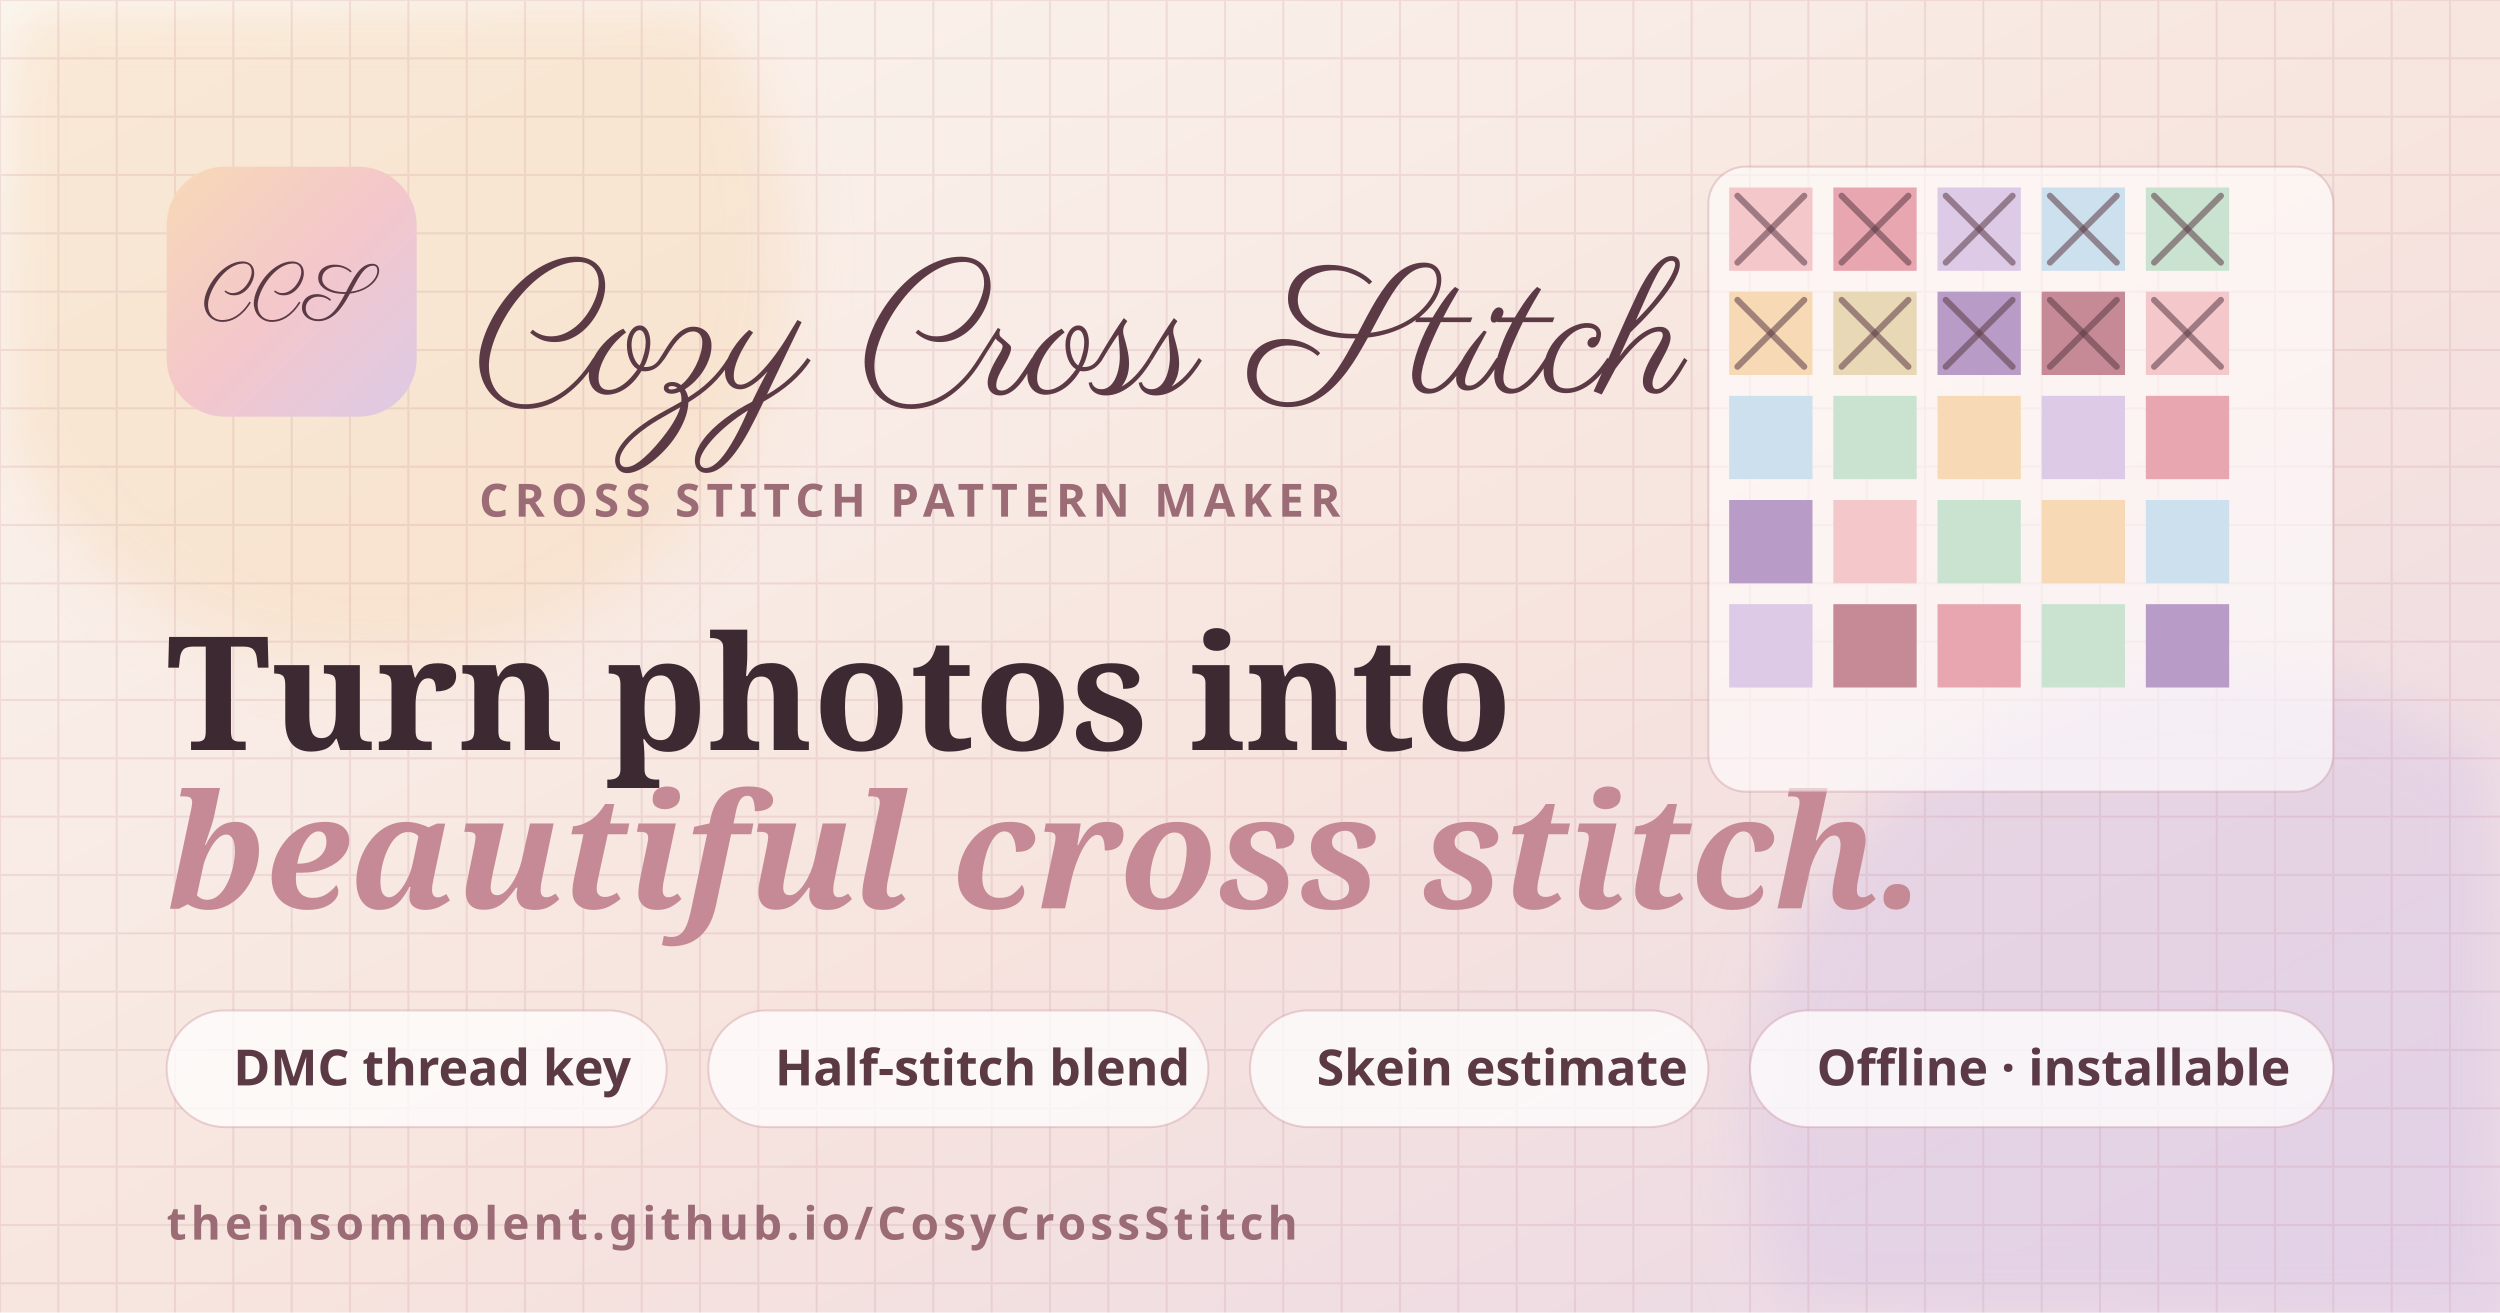
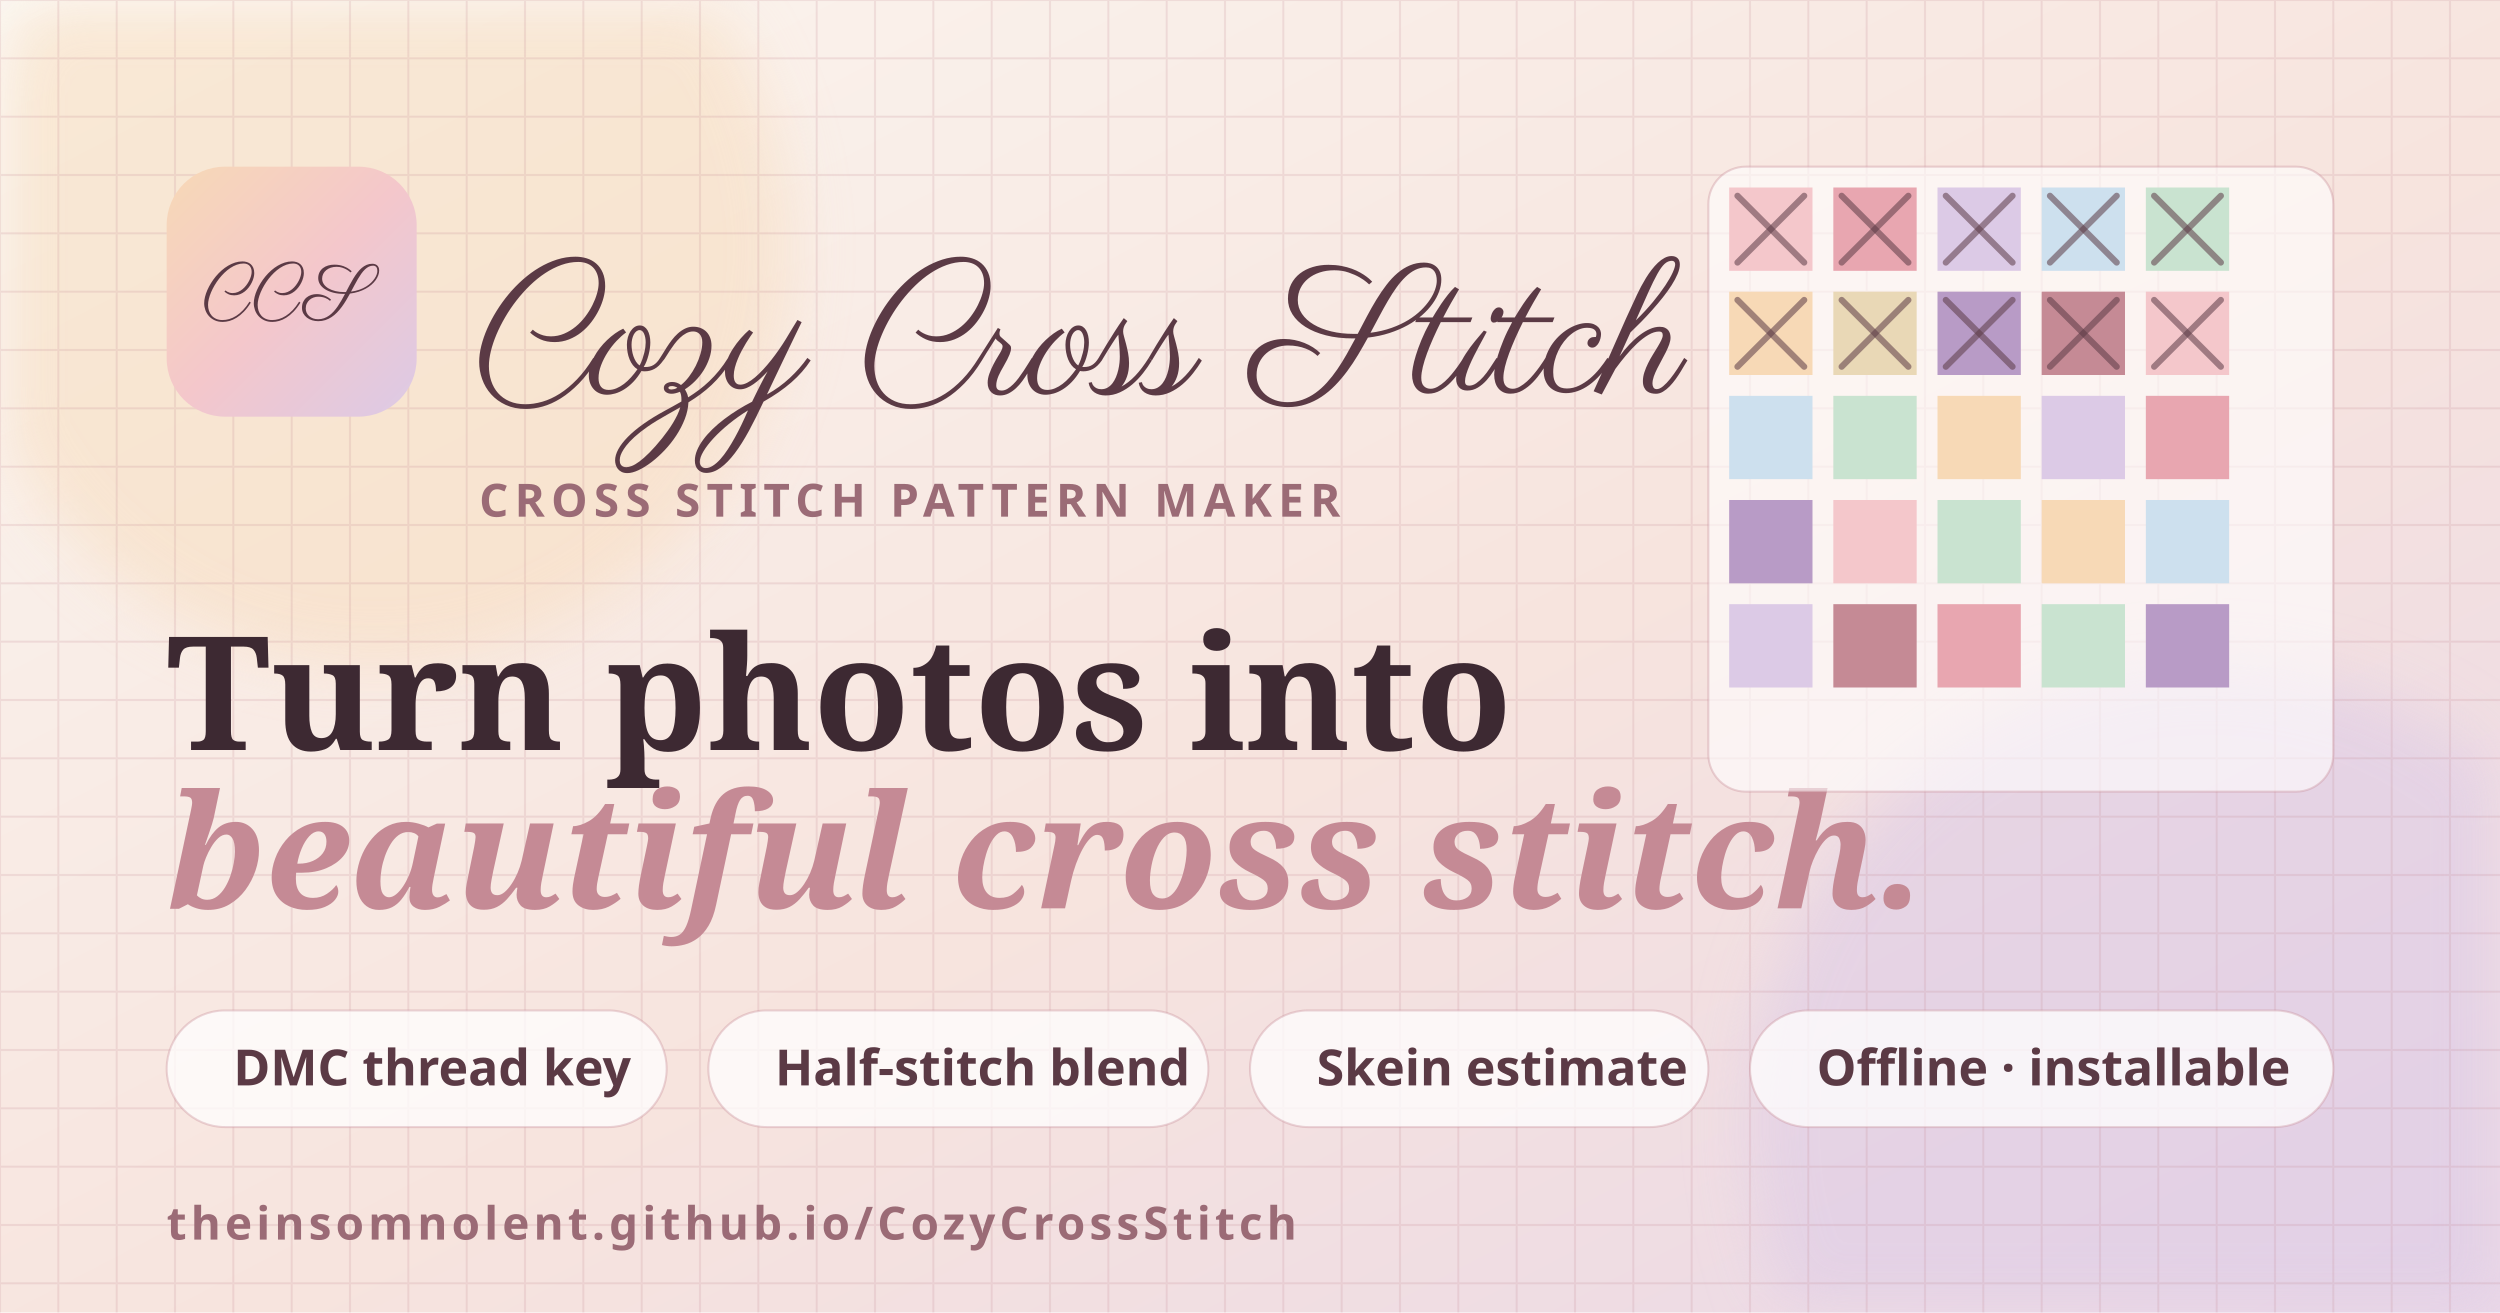
<svg xmlns="http://www.w3.org/2000/svg" viewBox="0 0 1200 630" width="1200" height="630">
  <defs>
    <linearGradient id="bg" x1="0" y1="0" x2="1" y2="1">
      <stop offset="0%" stop-color="#FBF6F0" />
      <stop offset="55%" stop-color="#F7E4DE" />
      <stop offset="100%" stop-color="#E9D7E7" />
    </linearGradient>
    <linearGradient id="badge" x1="0" y1="0" x2="1" y2="1">
      <stop offset="0%" stop-color="#F7D9B6" />
      <stop offset="50%" stop-color="#F4C7CB" />
      <stop offset="100%" stop-color="#DCCAE6" />
    </linearGradient>
    <pattern id="aida" width="28" height="28" patternUnits="userSpaceOnUse">
      <rect width="28" height="28" fill="none" />
      <path d="M0 0H28M0 28H28M0 0V28M28 0V28" stroke="rgba(197,138,149,0.18)" stroke-width="1" />
    </pattern>
    <filter id="soft" x="-10%" y="-10%" width="120%" height="120%">
      <feGaussianBlur in="SourceGraphic" stdDeviation="14" />
    </filter>
  </defs>
  <rect width="1200" height="630" fill="url(#bg)" />
  <circle cx="180" cy="120" r="200" fill="#F7D9B6" opacity="0.45" filter="url(#soft)" />
  <circle cx="1060" cy="540" r="220" fill="#DCCAE6" opacity="0.55" filter="url(#soft)" />
  <rect width="1200" height="630" fill="url(#aida)" />
  <g>
    <rect x="80" y="80" width="120" height="120" rx="28" fill="url(#badge)" />
    <g transform="translate(97.32 151.15) scale(0.4479)">
      <path d="M24.38-26.24Q24.41-26.17 24.95-25.73Q25.48-25.29 26.45-24.76Q27.42-24.22 28.83-23.80Q30.24-23.38 32.03-23.38Q35.04-23.38 37.71-24.53Q40.37-25.67 42.64-27.54Q44.90-29.40 46.71-31.80Q48.52-34.20 49.78-36.71Q51.04-39.23 51.72-41.67Q52.41-44.10 52.41-46.05Q52.41-48.37 51.72-50.08Q51.04-51.80 49.87-52.90Q48.71-54.01 47.13-54.54Q45.55-55.07 43.72-55.07Q40.10-55.07 36.54-53.80Q32.98-52.52 29.63-50.31Q26.28-48.10 23.19-45.11Q20.11-42.12 17.44-38.70Q14.78-35.27 12.61-31.55Q10.44-27.84 8.89-24.18Q7.35-20.53 6.51-17.08Q5.67-13.63 5.67-10.74Q5.67-7.39 6.65-4.42Q7.62-1.45 9.56 0.76Q11.50 2.97 14.42 4.25Q17.33 5.52 21.21 5.52Q24.68 5.52 28.41 4.46Q32.14 3.39 35.86 1.03Q39.57-1.33 43.19-5.08Q46.81-8.84 50.12-14.21L51.49-13.14Q47.91-7.31 44.03-3.35Q40.14 0.61 36.26 3.03Q32.37 5.45 28.60 6.49Q24.83 7.54 21.44 7.54Q16.57 7.54 12.83 5.81Q9.10 4.08 6.59 1.26Q4.08-1.56 2.80-5.16Q1.52-8.76 1.52-12.49Q1.52-15.69 2.42-19.31Q3.31-22.93 4.95-26.66Q6.59-30.39 8.89-34.12Q11.20-37.86 14.03-41.27Q16.87-44.67 20.19-47.61Q23.50-50.54 27.14-52.69Q30.77-54.84 34.64-56.08Q38.50-57.32 42.50-57.32Q45.02-57.32 47.32-56.61Q49.63-55.91 51.38-54.39Q53.13-52.86 54.16-50.48Q55.19-48.10 55.19-44.75Q55.19-42.50 54.50-39.88Q53.82-37.25 52.50-34.60Q51.19-31.95 49.30-29.48Q47.42-27 45.04-25.12Q42.66-23.23 39.78-22.09Q36.91-20.95 33.67-20.95Q30.20-20.95 27.63-22.11Q25.06-23.27 23.23-24.98L24.38-26.24M77.54-26.24Q77.58-26.17 78.11-25.73Q78.65-25.29 79.62-24.76Q80.59-24.22 82-23.80Q83.41-23.38 85.20-23.38Q88.21-23.38 90.87-24.53Q93.54-25.67 95.81-27.54Q98.07-29.40 99.88-31.80Q101.69-34.20 102.95-36.71Q104.20-39.23 104.89-41.67Q105.57-44.10 105.57-46.05Q105.57-48.37 104.89-50.08Q104.20-51.80 103.04-52.90Q101.88-54.01 100.30-54.54Q98.72-55.07 96.89-55.07Q93.27-55.07 89.71-53.80Q86.15-52.52 82.80-50.31Q79.45-48.10 76.36-45.11Q73.28-42.12 70.61-38.70Q67.95-35.27 65.77-31.55Q63.60-27.84 62.06-24.18Q60.52-20.53 59.68-17.08Q58.84-13.63 58.84-10.74Q58.84-7.39 59.81-4.42Q60.79-1.45 62.73 0.76Q64.67 2.97 67.58 4.25Q70.50 5.52 74.38 5.52Q77.85 5.52 81.58 4.46Q85.31 3.39 89.03 1.03Q92.74-1.33 96.36-5.08Q99.98-8.84 103.29-14.21L104.66-13.14Q101.08-7.31 97.20-3.35Q93.31 0.61 89.43 3.03Q85.54 5.45 81.77 6.49Q78 7.54 74.61 7.54Q69.74 7.54 66 5.81Q62.27 4.08 59.76 1.26Q57.24-1.56 55.97-5.16Q54.69-8.76 54.69-12.49Q54.69-15.69 55.59-19.31Q56.48-22.93 58.12-26.66Q59.76-30.39 62.06-34.12Q64.37-37.86 67.20-41.27Q70.04-44.67 73.35-47.61Q76.67-50.54 80.30-52.69Q83.94-54.84 87.81-56.08Q91.67-57.32 95.67-57.32Q98.19-57.32 100.49-56.61Q102.79-55.91 104.55-54.39Q106.30-52.86 107.33-50.48Q108.35-48.10 108.35-44.75Q108.35-42.50 107.67-39.88Q106.98-37.25 105.67-34.60Q104.36-31.95 102.47-29.48Q100.58-27 98.20-25.12Q95.82-23.23 92.95-22.09Q90.07-20.95 86.84-20.95Q83.37-20.95 80.80-22.11Q78.23-23.27 76.40-24.98L77.54-26.24M189.06-47.53Q189.06-45.09 188.11-42.47Q187.15-39.84 185.33-37.29Q183.50-34.73 180.81-32.37Q178.13-30.01 174.64-28.09Q171.16-26.17 166.93-24.79Q162.70-23.42 157.79-22.85Q155.77-19.16 153.60-15.52Q151.43-11.88 148.99-8.59Q146.55-5.29 143.83-2.49Q141.11 0.30 138 2.36Q134.90 4.42 131.34 5.58Q127.78 6.74 123.70 6.74Q120.35 6.74 117.21 5.77Q114.07 4.80 111.65 2.95Q109.23 1.10 107.78-1.56Q106.34-4.23 106.34-7.66Q106.34-11.35 107.69-14.09Q109.04-16.83 111.27-18.66Q113.50-20.49 116.31-21.39Q119.13-22.28 122.07-22.28Q124.31-22.28 126.50-21.84Q128.69-21.40 130.69-20.60Q132.69-19.80 134.42-18.70Q136.16-17.60 137.49-16.26L136.35-15.04Q135.43-15.92 134.20-16.72Q132.96-17.52 131.36-18.15Q129.76-18.78 127.85-19.14Q125.95-19.50 123.74-19.50Q121.19-19.50 118.79-18.64Q116.39-17.79 114.52-16.17Q112.66-14.55 111.52-12.21Q110.37-9.86 110.37-6.86Q110.37-4.42 111.34-2.30Q112.32-0.19 114.09 1.35Q115.86 2.89 118.28 3.77Q120.69 4.65 123.63 4.65Q126.98 4.65 129.93 3.60Q132.88 2.55 135.45 0.70Q138.02-1.14 140.33-3.69Q142.63-6.25 144.71-9.27Q146.78-12.30 148.69-15.65Q150.59-19 152.46-22.51L151.43-22.51Q145.03-22.51 139.91-23.82Q134.79-25.14 131.19-27.42Q127.59-29.71 125.66-32.77Q123.74-35.84 123.74-39.38Q123.74-42.92 125.11-45.63Q126.48-48.33 128.84-50.16Q131.21-51.99 134.33-52.92Q137.45-53.85 140.96-53.85Q143.96-53.85 146.48-53.38Q148.99-52.90 150.99-52.16Q152.99-51.42 154.53-50.54Q156.08-49.66 157.14-48.86Q158.21-48.06 158.82-47.46Q159.43-46.85 159.62-46.66L158.32-45.51Q158.29-45.55 157.22-46.48Q156.15-47.42 154.21-48.54Q152.27-49.66 149.53-50.60Q146.78-51.53 143.43-51.53Q140.04-51.53 137.20-50.58Q134.37-49.63 132.31-47.93Q130.25-46.24 129.09-43.91Q127.93-41.59 127.93-38.85Q127.93-35.61 129.72-32.96Q131.51-30.32 134.69-28.43Q137.87-26.55 142.19-25.50Q146.52-24.45 151.62-24.45L153.45-24.45Q155.43-28.22 157.39-31.94Q159.35-35.65 161.41-39.02Q163.46-42.39 165.67-45.28Q167.88-48.18 170.36-50.29Q172.83-52.41 175.65-53.61Q178.47-54.81 181.71-54.81Q183.04-54.81 184.35-54.44Q185.67-54.08 186.72-53.23Q187.76-52.37 188.41-50.98Q189.06-49.59 189.06-47.53M182.51-52.75Q180.11-52.75 177.94-51.68Q175.77-50.62 173.79-48.69Q171.81-46.77 169.94-44.16Q168.07-41.55 166.26-38.45Q164.46-35.34 162.63-31.90Q160.80-28.45 158.89-24.91Q163.85-25.56 167.88-27Q171.92-28.45 175.04-30.37Q178.17-32.30 180.45-34.54Q182.74-36.79 184.22-39.04Q185.71-41.29 186.41-43.36Q187.12-45.44 187.12-47.07Q187.12-48.29 186.87-49.32Q186.62-50.35 186.09-51.11Q185.55-51.87 184.68-52.31Q183.80-52.75 182.51-52.75" fill="#5b3a45" />
    </g>
  </g>
  <g transform="translate(228.28 187.81) scale(0.7992)">
    <path d="M34.38-37.01Q34.43-36.90 35.18-36.28Q35.93-35.66 37.30-34.91Q38.67-34.16 40.66-33.57Q42.65-32.98 45.17-32.98Q49.41-32.98 53.17-34.59Q56.93-36.20 60.13-38.83Q63.33-41.46 65.88-44.85Q68.43-48.23 70.20-51.78Q71.97-55.32 72.94-58.76Q73.91-62.20 73.91-64.94Q73.91-68.21 72.94-70.63Q71.97-73.05 70.33-74.60Q68.70-76.16 66.47-76.91Q64.24-77.67 61.66-77.67Q56.56-77.67 51.54-75.87Q46.51-74.07 41.79-70.95Q37.06-67.84 32.71-63.62Q28.36-59.40 24.60-54.57Q20.84-49.74 17.78-44.50Q14.72-39.26 12.54-34.11Q10.37-28.95 9.18-24.09Q8-19.23 8-15.15Q8-10.42 9.37-6.23Q10.74-2.04 13.48 1.07Q16.22 4.19 20.33 5.99Q24.44 7.79 29.92 7.79Q34.80 7.79 40.07 6.28Q45.33 4.78 50.57 1.45Q55.81-1.88 60.91-7.17Q66.01-12.46 70.68-20.03L72.62-18.53Q67.57-10.31 62.09-4.73Q56.61 0.86 51.13 4.27Q45.65 7.68 40.34 9.16Q35.02 10.63 30.24 10.63Q23.36 10.63 18.10 8.19Q12.84 5.75 9.29 1.77Q5.75-2.20 3.95-7.28Q2.15-12.35 2.15-17.62Q2.15-22.13 3.41-27.23Q4.67-32.33 6.98-37.60Q9.29-42.86 12.54-48.12Q15.79-53.39 19.79-58.20Q23.79-63 28.47-67.14Q33.14-71.27 38.27-74.31Q43.40-77.34 48.85-79.09Q54.30-80.83 59.94-80.83Q63.49-80.83 66.74-79.84Q69.99-78.85 72.46-76.70Q74.93-74.55 76.38-71.19Q77.83-67.84 77.83-63.11Q77.83-59.94 76.86-56.24Q75.89-52.53 74.04-48.80Q72.19-45.06 69.53-41.57Q66.87-38.08 63.51-35.42Q60.16-32.76 56.10-31.15Q52.05-29.54 47.48-29.54Q42.59-29.54 38.97-31.18Q35.34-32.82 32.76-35.23L34.38-37.01M100.98-14.61Q101.19-14.56 101.41-14.56Q101.62-14.56 101.89-14.56Q103.39-14.56 104.63-14.85Q105.86-15.15 106.91-15.79Q107.96-16.44 108.93-17.48Q109.89-18.53 110.81-20.03L112.74-18.53Q110.16-14.88 107.42-13.43Q104.68-11.98 101.62-11.98Q100.49-11.98 99.63-12.19Q97.32-8.33 94.69-5.61Q92.06-2.90 89.32-1.18Q86.58 0.54 83.90 1.32Q81.21 2.09 78.90 2.09Q76.54 2.09 74.52 1.26Q72.51 0.43 71.06-1.13Q69.61-2.69 68.80-4.83Q68-6.98 68-9.67Q68-12.35 68.86-15.15Q69.72-17.94 71.19-20.68Q72.67-23.42 74.66-25.97Q76.65-28.52 78.96-30.72Q81.26-32.92 83.74-34.70Q86.21-36.47 88.68-37.60L90.40-35.34Q87.55-33.30 84.62-30.19Q81.69-27.07 79.30-23.36Q76.91-19.66 75.38-15.66Q73.85-11.66 73.85-7.90Q73.85-4.51 75.36-2.66Q76.86-0.81 79.92-0.81Q82.29-0.81 84.59-1.77Q86.90-2.74 89.11-4.40Q91.31-6.07 93.35-8.35Q95.39-10.63 97.22-13.21Q95.66-14.13 94.48-15.66Q93.30-17.19 92.49-19.15Q91.68-21.11 91.28-23.36Q90.88-25.62 90.88-27.98Q90.88-30.35 91.47-32.44Q92.06-34.54 93.11-36.12Q94.16-37.71 95.55-38.62Q96.95-39.53 98.61-39.53Q100.12-39.53 101.30-38.75Q102.48-37.97 103.29-36.60Q104.09-35.23 104.52-33.35Q104.95-31.47 104.95-29.33Q104.95-27.71 104.68-25.78Q104.41-23.85 103.90-21.89Q103.39-19.93 102.67-18.02Q101.94-16.11 100.98-14.61M93.67-27.98Q93.67-26.43 93.94-24.60Q94.21-22.77 94.80-21.05Q95.39-19.34 96.30-17.86Q97.22-16.38 98.56-15.52Q99.53-17.40 100.20-19.36Q100.87-21.32 101.33-23.15Q101.78-24.98 101.97-26.56Q102.16-28.14 102.16-29.33Q102.16-30.94 101.89-32.28Q101.62-33.62 101.16-34.62Q100.71-35.61 100.04-36.17Q99.37-36.74 98.56-36.74Q97.49-36.74 96.57-36.01Q95.66-35.29 95.01-34.08Q94.37-32.87 94.02-31.29Q93.67-29.70 93.67-27.98M125.74-1.18Q126.06-0.59 126.70 0.67Q127.35 1.93 127.67 3.65Q131 1.56 134.20-0.83Q137.39-3.22 140.40-6.10Q143.41-8.97 146.23-12.41Q149.05-15.84 151.63-20.03L153.56-18.53Q150.82-14.02 147.87-10.39Q144.91-6.77 141.72-3.76Q138.52-0.75 135.06 1.80Q131.59 4.35 127.83 6.66Q127.62 11.66 125.63 16.73Q123.64 21.81 120.55 26.53Q117.47 31.26 113.57 35.37Q109.68 39.48 105.68 42.54Q101.67 45.60 97.89 47.37Q94.10 49.15 91.20 49.15Q89.11 49.15 87.68 48.42Q86.26 47.70 85.40 46.57Q84.54 45.44 84.17 44.10Q83.79 42.75 83.79 41.52Q83.79 38.40 85.72 34.83Q87.66 31.26 91.44 27.42Q95.23 23.58 100.82 19.60Q106.40 15.63 113.65 11.71Q116.18 10.31 118.65 8.97Q121.12 7.63 123.59 6.18Q123.59 5.91 123.62 5.61Q123.64 5.32 123.64 5.05Q123.64 3.44 123.40 2.28Q123.16 1.13 122.73 0.32Q119.78 1.50 117.73 1.50Q115.75 1.50 114.40 0.56Q113.06-0.38 113.06-1.99Q113.06-3.71 114.57-4.65Q116.07-5.59 118.16-5.59Q120.96-5.59 123.37-3.76Q125.84-5.69 128.15-8.73Q130.46-11.76 132.24-15.28Q134.01-18.80 135.08-22.48Q136.16-26.16 136.16-29.38Q136.16-31.15 135.70-32.39Q135.24-33.62 134.49-34.40Q133.74-35.18 132.77-35.56Q131.81-35.93 130.73-35.93Q128.53-35.93 126.52-34.86Q124.50-33.78 122.73-32.09Q120.96-30.40 119.43-28.36Q117.90-26.32 116.63-24.38Q115.37-22.45 114.40-20.87Q113.44-19.28 112.79-18.53L110.81-20.03Q111.45-20.89 112.44-22.59Q113.44-24.28 114.78-26.37Q116.12-28.47 117.79-30.67Q119.45-32.87 121.44-34.67Q123.43-36.47 125.76-37.62Q128.10-38.78 130.73-38.78Q133.26-38.78 135.27-37.95Q137.29-37.11 138.71-35.64Q140.13-34.16 140.91-32.07Q141.69-29.97 141.69-27.39Q141.69-23.63 140.40-19.82Q139.11-16.01 136.94-12.54Q134.76-9.08 131.86-6.15Q128.96-3.22 125.74-1.18M112.09 28.14Q113.76 26.05 115.42 23.74Q117.09 21.43 118.54 19.04Q119.99 16.65 121.15 14.26Q122.30 11.87 122.94 9.61L115.05 14.07Q108.17 17.89 103.37 21.24Q98.56 24.60 95.42 27.47Q92.28 30.35 90.50 32.66Q88.73 34.97 87.84 36.74Q86.96 38.51 86.77 39.67Q86.58 40.82 86.58 41.36Q86.58 42.11 86.74 42.89Q86.90 43.67 87.36 44.26Q87.82 44.85 88.57 45.22Q89.32 45.60 90.56 45.60Q91.90 45.60 93.86 44.85Q95.82 44.10 98.45 42.14Q101.08 40.18 104.47 36.79Q107.85 33.41 112.09 28.14M121.17-2.15Q120.42-2.63 119.56-2.87Q118.70-3.12 118.11-3.12Q115.80-3.12 115.80-2.09Q115.80-1.07 117.79-1.07Q118.33-1.07 119.35-1.32Q120.37-1.56 121.17-2.15M175.42-11.98Q173.33-9.67 171.18-7.71Q169.03-5.75 166.93-4.30Q164.84-2.85 162.82-2.01Q160.81-1.18 158.93-1.18Q156.84-1.18 155.14-1.96Q153.45-2.74 152.24-4.19Q151.04-5.64 150.39-7.63Q149.75-9.61 149.75-12.03Q149.75-15.25 151.09-18.75Q152.43-22.24 154.55-25.54Q156.67-28.84 159.28-31.80Q161.88-34.75 164.36-36.90L166.67-35.29Q166.02-34.37 164.89-32.76Q163.76-31.15 162.48-29.03Q161.19-26.91 159.87-24.44Q158.55-21.97 157.48-19.39Q156.41-16.81 155.73-14.23Q155.06-11.66 155.06-9.40Q155.06-8.33 155.25-7.33Q155.44-6.34 155.90-5.59Q156.35-4.83 157.10-4.40Q157.86-3.97 159.04-3.97Q160.92-3.97 163.15-5.13Q165.38-6.28 167.77-8.30Q170.16-10.31 172.65-13Q175.15-15.68 177.57-18.75Q179.99-21.81 182.24-25.06Q184.50-28.31 186.43-31.47Q188.15-34.32 189.87-37.19Q191.59-40.07 193.31-42.81L195.83-41.52Q195.78-41.41 194.84-39.50Q193.90-37.60 192.34-34.35Q190.78-31.10 188.71-26.83Q186.65-22.56 184.34-17.75Q182.03-12.94 179.64-7.90Q177.25-2.85 174.99 1.93Q182.56-2.26 188.71-8Q194.86-13.75 199.27-20.03L201.25-18.53Q196.58-11.39 189.65-5.34Q182.72 0.70 172.95 6.23Q168.49 15.79 164.22 23.69Q159.95 31.58 155.68 37.22Q151.41 42.86 147.14 45.95Q142.87 49.04 138.47 49.04Q135.57 49.04 133.63 47.10Q131.70 45.17 131.70 41.57Q131.70 38.56 133.04 35.40Q134.38 32.23 136.75 29.03Q139.11 25.83 142.36 22.69Q145.61 19.55 149.45 16.65Q153.29 13.75 157.51 11.12Q161.72 8.49 166.07 6.28Q167.20 3.92 168.49 1.32Q169.78-1.29 171.02-3.73Q172.25-6.18 173.41-8.35Q174.56-10.53 175.42-11.98M163.60 11.49Q157.43 15.31 152.14 19.63Q146.85 23.96 142.95 28.17Q139.06 32.39 136.86 36.09Q134.65 39.80 134.65 42.38Q134.65 44.10 135.65 45.12Q136.64 46.14 138.20 46.14Q140.29 46.14 142.52 44.71Q144.75 43.29 146.98 40.82Q149.21 38.35 151.41 34.99Q153.61 31.64 155.73 27.80Q157.86 23.96 159.84 19.79Q161.83 15.63 163.60 11.49M265.87-37.01Q265.92-36.90 266.67-36.28Q267.43-35.66 268.80-34.91Q270.17-34.16 272.15-33.57Q274.14-32.98 276.67-32.98Q280.91-32.98 284.67-34.59Q288.43-36.20 291.62-38.83Q294.82-41.46 297.37-44.85Q299.92-48.23 301.69-51.78Q303.47-55.32 304.43-58.76Q305.40-62.20 305.40-64.94Q305.40-68.21 304.43-70.63Q303.47-73.05 301.83-74.60Q300.19-76.16 297.96-76.91Q295.73-77.67 293.15-77.67Q288.05-77.67 283.03-75.87Q278.01-74.07 273.28-70.95Q268.55-67.84 264.20-63.62Q259.85-59.40 256.09-54.57Q252.33-49.74 249.27-44.50Q246.21-39.26 244.04-34.11Q241.86-28.95 240.68-24.09Q239.50-19.23 239.50-15.15Q239.50-10.42 240.87-6.23Q242.24-2.04 244.98 1.07Q247.71 4.19 251.82 5.99Q255.93 7.79 261.41 7.79Q266.30 7.79 271.56 6.28Q276.83 4.78 282.06 1.45Q287.30-1.88 292.40-7.17Q297.50-12.46 302.18-20.03L304.11-18.53Q299.06-10.31 293.58-4.73Q288.11 0.86 282.63 4.27Q277.15 7.68 271.83 9.16Q266.51 10.63 261.73 10.63Q254.86 10.63 249.59 8.19Q244.33 5.75 240.79 1.77Q237.24-2.20 235.44-7.28Q233.64-12.35 233.64-17.62Q233.64-22.13 234.90-27.23Q236.17-32.33 238.48-37.60Q240.79-42.86 244.04-48.12Q247.29-53.39 251.29-58.20Q255.29-63 259.96-67.14Q264.63-71.27 269.76-74.31Q274.89-77.34 280.34-79.09Q285.80-80.83 291.44-80.83Q294.98-80.83 298.23-79.84Q301.48-78.85 303.95-76.70Q306.42-74.55 307.87-71.19Q309.32-67.84 309.32-63.11Q309.32-59.94 308.35-56.24Q307.39-52.53 305.53-48.80Q303.68-45.06 301.02-41.57Q298.36-38.08 295.01-35.42Q291.65-32.76 287.60-31.15Q283.54-29.54 278.97-29.54Q274.09-29.54 270.46-31.18Q266.84-32.82 264.26-35.23L265.87-37.01M334.08-20.03L336.07-18.53Q335.26-17.35 334.16-15.33Q333.06-13.32 331.61-10.98Q330.16-8.65 328.42-6.23Q326.67-3.81 324.60-1.88Q322.53 0.05 320.12 1.29Q317.70 2.52 314.96 2.52Q313.46 2.52 312.11 2.07Q310.77 1.61 309.75 0.64Q308.73-0.32 308.14-1.75Q307.55-3.17 307.55-5.10Q307.55-7.73 308.60-10.61Q309.64-13.48 311.04-16.17Q312.44-18.85 313.83-21.08Q315.23-23.31 315.87-24.65Q316.52-26 316.52-26.96Q316.52-27.66 316.06-28.20Q315.61-28.74 314.93-29.25Q314.26-29.76 313.54-30.32Q312.81-30.88 312.33-31.69Q310.99-29.54 309.59-27.34Q308.35-25.46 306.90-23.12Q305.45-20.79 304.11-18.53L302.18-20.03L313.67-38.03L315.23-37.22Q315.12-36.90 314.88-36.20Q314.64-35.50 314.64-34.70Q314.64-34.11 314.83-33.54Q315.01-32.98 315.61-32.50Q317.75-30.56 318.99-29.51Q320.22-28.47 320.79-27.85Q321.35-27.23 321.49-26.83Q321.62-26.43 321.62-25.78Q321.62-25.14 321.41-24.22Q321.19-23.31 320.68-22.02Q320.17-20.73 319.28-18.99Q318.40-17.24 317.06-14.93Q316.25-13.54 315.47-12.11Q314.69-10.69 314.07-9.24Q313.46-7.79 313.08-6.34Q312.71-4.89 312.71-3.54Q312.71-2.52 313-1.91Q313.30-1.29 313.78-0.97Q314.26-0.64 314.83-0.54Q315.39-0.43 315.93-0.43Q317.70-0.43 319.45-1.48Q321.19-2.52 322.88-4.19Q324.58-5.85 326.16-7.98Q327.74-10.10 329.19-12.30Q330.64-14.50 331.88-16.52Q333.12-18.53 334.08-20.03M364.38-14.61Q364.59-14.56 364.80-14.56Q365.02-14.56 365.29-14.56Q366.79-14.56 368.03-14.85Q369.26-15.15 370.31-15.79Q371.36-16.44 372.32-17.48Q373.29-18.53 374.20-20.03L376.14-18.53Q373.56-14.88 370.82-13.43Q368.08-11.98 365.02-11.98Q363.89-11.98 363.03-12.19Q360.72-8.33 358.09-5.61Q355.46-2.90 352.72-1.18Q349.98 0.54 347.29 1.32Q344.61 2.09 342.30 2.09Q339.94 2.09 337.92 1.26Q335.91 0.43 334.46-1.13Q333.01-2.69 332.20-4.83Q331.40-6.98 331.40-9.67Q331.40-12.35 332.26-15.15Q333.12-17.94 334.59-20.68Q336.07-23.42 338.06-25.97Q340.04-28.52 342.35-30.72Q344.66-32.92 347.13-34.70Q349.60-36.47 352.08-37.60L353.79-35.34Q350.95-33.30 348.02-30.19Q345.09-27.07 342.70-23.36Q340.31-19.66 338.78-15.66Q337.25-11.66 337.25-7.90Q337.25-4.51 338.75-2.66Q340.26-0.81 343.32-0.81Q345.68-0.81 347.99-1.77Q350.30-2.74 352.50-4.40Q354.71-6.07 356.75-8.35Q358.79-10.63 360.62-13.21Q359.06-14.13 357.88-15.66Q356.69-17.19 355.89-19.15Q355.08-21.11 354.68-23.36Q354.28-25.62 354.28-27.98Q354.28-30.35 354.87-32.44Q355.46-34.54 356.51-36.12Q357.55-37.71 358.95-38.62Q360.35-39.53 362.01-39.53Q363.52-39.53 364.70-38.75Q365.88-37.97 366.68-36.60Q367.49-35.23 367.92-33.35Q368.35-31.47 368.35-29.33Q368.35-27.71 368.08-25.78Q367.81-23.85 367.30-21.89Q366.79-19.93 366.07-18.02Q365.34-16.11 364.38-14.61M357.07-27.98Q357.07-26.43 357.34-24.60Q357.61-22.77 358.20-21.05Q358.79-19.34 359.70-17.86Q360.62-16.38 361.96-15.52Q362.92-17.40 363.60-19.36Q364.27-21.32 364.72-23.15Q365.18-24.98 365.37-26.56Q365.56-28.14 365.56-29.33Q365.56-30.94 365.29-32.28Q365.02-33.62 364.56-34.62Q364.11-35.61 363.44-36.17Q362.76-36.74 361.96-36.74Q360.88-36.74 359.97-36.01Q359.06-35.29 358.41-34.08Q357.77-32.87 357.42-31.29Q357.07-29.70 357.07-27.98M391.45-42.16Q391.18-41.68 390.75-41.12Q390.32-40.55 389.91-39.83Q389.51-39.10 389.22-38.13Q388.92-37.17 388.92-35.83Q388.92-34.70 389.48-32.76Q390.05-30.83 390.69-28.33Q391.34-25.83 391.90-22.91Q392.47-19.98 392.47-16.87Q392.47-12.30 391.23-8.81Q390-5.32 387.95-2.85Q392.14-5.10 396.17-9.32Q400.20-13.54 404.28-20.03L406.11-18.42Q403.80-14.61 400.87-10.88Q397.94-7.14 394.45-4.16Q390.96-1.18 386.93 0.67Q382.91 2.52 378.39 2.52Q374.37 2.52 371.60 0.62Q368.83-1.29 368.19-5.10L370.12-5.48Q370.12-5.16 370.42-4.43Q370.71-3.71 371.36-3.01Q372-2.31 373.10-1.77Q374.20-1.24 375.82-1.24Q377.96-1.24 379.63-2.23Q381.29-3.22 382.53-4.83Q383.76-6.45 384.62-8.51Q385.48-10.58 385.99-12.78Q386.50-14.99 386.72-17.08Q386.93-19.17 386.93-20.89Q386.93-22.61 386.80-24.71Q386.67-26.80 386.50-28.71Q386.34-30.62 386.21-32.04Q386.07-33.46 386.07-33.89L386.07-34Q385.38-33.25 384.41-31.80Q383.44-30.35 382.34-28.63Q381.24-26.91 380.14-25.14Q379.04-23.36 378.15-21.91Q377.27-20.46 376.70-19.52Q376.14-18.58 376.14-18.53L374.20-20.03Q374.26-20.09 375.55-22.34Q376.84-24.60 378.96-28.06Q381.08-31.53 383.76-35.74Q386.45-39.96 389.30-43.94L391.45-42.16M421.52-42.16Q421.25-41.68 420.83-41.12Q420.40-40.55 419.99-39.83Q419.59-39.10 419.29-38.13Q419-37.17 419-35.83Q419-34.70 419.56-32.76Q420.13-30.83 420.77-28.33Q421.42-25.83 421.98-22.91Q422.54-19.98 422.54-16.87Q422.54-12.30 421.31-8.81Q420.07-5.32 418.03-2.85Q422.22-5.10 426.25-9.32Q430.28-13.54 434.36-20.03L436.19-18.42Q433.88-14.61 430.95-10.88Q428.02-7.14 424.53-4.16Q421.04-1.18 417.01 0.67Q412.98 2.52 408.47 2.52Q404.44 2.52 401.68 0.62Q398.91-1.29 398.27-5.10L400.20-5.48Q400.20-5.16 400.50-4.43Q400.79-3.71 401.44-3.01Q402.08-2.31 403.18-1.77Q404.28-1.24 405.89-1.24Q408.04-1.24 409.71-2.23Q411.37-3.22 412.61-4.83Q413.84-6.45 414.70-8.51Q415.56-10.58 416.07-12.78Q416.58-14.99 416.80-17.08Q417.01-19.17 417.01-20.89Q417.01-22.61 416.88-24.71Q416.74-26.80 416.58-28.71Q416.42-30.62 416.29-32.04Q416.15-33.46 416.15-33.89L416.15-34Q415.45-33.25 414.49-31.80Q413.52-30.35 412.42-28.63Q411.32-26.91 410.22-25.14Q409.12-23.36 408.23-21.91Q407.34-20.46 406.78-19.52Q406.22-18.58 406.22-18.53L404.28-20.03Q404.34-20.09 405.63-22.34Q406.91-24.60 409.04-28.06Q411.16-31.53 413.84-35.74Q416.53-39.96 419.38-43.94L421.52-42.16M580.02-67.03Q580.02-63.59 578.68-59.89Q577.34-56.18 574.76-52.58Q572.18-48.98 568.40-45.65Q564.61-42.32 559.69-39.61Q554.78-36.90 548.82-34.97Q542.86-33.03 535.93-32.23Q533.08-27.02 530.02-21.89Q526.96-16.76 523.52-12.11Q520.08-7.47 516.24-3.52Q512.40 0.43 508.02 3.33Q503.65 6.23 498.63 7.87Q493.60 9.51 487.86 9.51Q483.13 9.51 478.70 8.14Q474.27 6.77 470.86 4.16Q467.45 1.56 465.41-2.20Q463.36-5.96 463.36-10.80Q463.36-16.01 465.27-19.87Q467.18-23.74 470.32-26.32Q473.46-28.90 477.44-30.16Q481.41-31.42 485.55-31.42Q488.72-31.42 491.80-30.80Q494.89-30.19 497.71-29.06Q500.53-27.93 502.98-26.37Q505.42-24.81 507.30-22.93L505.69-21.22Q504.40-22.45 502.65-23.58Q500.91-24.71 498.65-25.59Q496.40-26.48 493.71-26.99Q491.03-27.50 487.91-27.50Q484.31-27.50 480.93-26.29Q477.54-25.08 474.91-22.80Q472.28-20.52 470.67-17.21Q469.06-13.91 469.06-9.67Q469.06-6.23 470.43-3.25Q471.80-0.27 474.29 1.91Q476.79 4.08 480.20 5.32Q483.61 6.55 487.75 6.55Q492.48 6.55 496.64 5.08Q500.80 3.60 504.43 0.99Q508.05-1.61 511.30-5.21Q514.55-8.81 517.48-13.08Q520.41-17.35 523.09-22.08Q525.78-26.80 528.41-31.74L526.96-31.74Q517.93-31.74 510.71-33.60Q503.49-35.45 498.41-38.67Q493.33-41.89 490.62-46.22Q487.91-50.54 487.91-55.54Q487.91-60.53 489.84-64.35Q491.78-68.16 495.11-70.74Q498.44-73.32 502.84-74.63Q507.25-75.95 512.19-75.95Q516.43-75.95 519.98-75.28Q523.52-74.60 526.34-73.56Q529.16-72.51 531.34-71.27Q533.51-70.04 535.01-68.91Q536.52-67.78 537.38-66.92Q538.24-66.06 538.51-65.80L536.68-64.18Q536.63-64.24 535.12-65.55Q533.62-66.87 530.88-68.45Q528.14-70.04 524.27-71.35Q520.41-72.67 515.68-72.67Q510.90-72.67 506.90-71.33Q502.90-69.99 500-67.60Q497.09-65.21 495.46-61.93Q493.82-58.65 493.82-54.79Q493.82-50.22 496.34-46.49Q498.87-42.75 503.35-40.10Q507.84-37.44 513.93-35.96Q520.03-34.48 527.23-34.48L529.80-34.48Q532.60-39.80 535.36-45.04Q538.13-50.27 541.03-55.03Q543.93-59.78 547.05-63.86Q550.16-67.94 553.65-70.93Q557.14-73.91 561.12-75.60Q565.09-77.29 569.66-77.29Q571.54-77.29 573.39-76.78Q575.24-76.27 576.72-75.06Q578.20-73.85 579.11-71.89Q580.02-69.93 580.02-67.03M570.79-74.39Q567.40-74.39 564.34-72.89Q561.28-71.38 558.49-68.67Q555.69-65.96 553.06-62.28Q550.43-58.60 547.88-54.22Q545.33-49.84 542.75-44.98Q540.17-40.12 537.49-35.13Q544.47-36.04 550.16-38.08Q555.85-40.12 560.26-42.83Q564.66-45.55 567.89-48.72Q571.11-51.88 573.20-55.05Q575.30-58.22 576.29-61.15Q577.29-64.08 577.29-66.39Q577.29-68.11 576.94-69.56Q576.59-71.01 575.83-72.08Q575.08-73.15 573.85-73.77Q572.61-74.39 570.79-74.39M565.42-44.31L574.81-44.31Q575.35-45.22 576.72-47.48Q578.09-49.74 579.94-52.48Q581.80-55.21 583.97-57.98Q586.15-60.75 588.24-62.68L590.66-61.23Q588.35-57.42 585.93-53.15Q583.52-48.88 581.15-44.31L598.66-44.31L597.59-41.52L579.70-41.52Q577.29-36.68 575.16-31.90Q573.04-27.12 571.43-22.77Q569.82-18.42 568.91-14.64Q567.99-10.85 567.99-8.06Q567.99-4.57 569.60-3.03Q571.22-1.50 573.58-1.50Q575.67-1.50 577.88-2.77Q580.08-4.03 582.20-5.96Q584.32-7.90 586.23-10.21Q588.13-12.51 589.61-14.56Q591.09-16.60 592.06-18.13Q593.02-19.66 593.24-20.03L595.22-18.53Q593.34-15.42 590.98-11.92Q588.62-8.43 585.74-5.45Q582.87-2.47 579.49-0.51Q576.10 1.45 572.18 1.45Q569.77 1.45 567.97 0.59Q566.17-0.27 564.93-1.80Q563.70-3.33 563.08-5.42Q562.46-7.52 562.46-9.99Q562.46-11.60 562.97-14.56Q563.48-17.51 564.72-21.56Q565.95-25.62 568.02-30.67Q570.09-35.72 573.26-41.52L564.34-41.52L565.42-44.31M617.35-47.64Q617.35-46.57 616.82-45.41Q616.28-44.26 615.45-43.34Q614.61-42.43 613.59-41.84Q612.57-41.25 611.55-41.25Q610.64-41.25 610.16-41.92Q609.67-42.59 609.67-43.56Q609.67-44.42 610-45.60Q610.32-46.78 610.96-47.83Q611.61-48.88 612.52-49.63Q613.43-50.38 614.61-50.38Q615.74-50.38 616.55-49.52Q617.35-48.66 617.35-47.64M605.59-36.47L607.31-35.72Q606.61-34.32 605.35-32.04Q604.09-29.76 602.64-27.04Q601.19-24.33 599.68-21.35Q598.18-18.37 596.97-15.55Q595.76-12.73 595.01-10.26Q594.26-7.79 594.26-6.07Q594.26-4.51 594.90-3.95Q595.55-3.38 596.73-3.38Q598.93-3.38 601.03-4.83Q603.12-6.28 605.19-8.62Q607.26-10.96 609.24-13.96Q611.23-16.97 613.22-20.03L615.15-18.53Q613.59-15.74 611.63-12.57Q609.67-9.40 607.26-6.69Q604.84-3.97 601.94-2.20Q599.04-0.43 595.60-0.43Q592.38-0.43 590.66-2.36Q588.94-4.30 588.94-7.36Q588.94-10.96 590.61-14.88Q592.27-18.80 594.77-22.64Q597.27-26.48 600.19-30.02Q603.12-33.57 605.59-36.47M614.72-44.31L624.12-44.31Q624.66-45.22 626.03-47.48Q627.40-49.74 629.25-52.48Q631.10-55.21 633.28-57.98Q635.45-60.75 637.55-62.68L639.97-61.23Q637.66-57.42 635.24-53.15Q632.82-48.88 630.46-44.31L647.97-44.31L646.89-41.52L629.01-41.52Q626.59-36.68 624.47-31.90Q622.35-27.12 620.74-22.77Q619.13-18.42 618.21-14.64Q617.30-10.85 617.30-8.06Q617.30-4.57 618.91-3.03Q620.52-1.50 622.89-1.50Q624.98-1.50 627.18-2.77Q629.38-4.03 631.51-5.96Q633.63-7.90 635.53-10.21Q637.44-12.51 638.92-14.56Q640.40-16.60 641.36-18.13Q642.33-19.66 642.54-20.03L644.53-18.53Q642.65-15.42 640.29-11.92Q637.92-8.43 635.05-5.45Q632.18-2.47 628.79-0.51Q625.41 1.45 621.49 1.45Q619.07 1.45 617.27 0.59Q615.47-0.27 614.24-1.80Q613-3.33 612.39-5.42Q611.77-7.52 611.77-9.99Q611.77-11.60 612.28-14.56Q612.79-17.51 614.02-21.56Q615.26-25.62 617.33-30.67Q619.39-35.72 622.56-41.52L613.65-41.52L614.72-44.31M672.84-32.60Q673.16-33.46 673.16-34.43Q673.16-36.15 671.79-37.14Q670.42-38.13 667.47-38.13Q665.05-38.13 662.60-37.09Q660.16-36.04 657.91-34.21Q655.65-32.39 653.69-29.86Q651.73-27.34 650.31-24.38Q648.88-21.43 648.05-18.13Q647.22-14.82 647.22-11.49Q647.22-8.81 647.81-6.93Q648.40-5.05 649.47-3.87Q650.55-2.69 652.05-2.18Q653.55-1.67 655.43-1.67Q659.14-1.67 662.63-3.33Q666.12-5 669.27-7.65Q672.41-10.31 675.07-13.59Q677.72-16.87 679.77-20.03L681.75-18.53Q678.85-13.64 675.58-9.96Q672.30-6.28 668.86-3.81Q665.42-1.34 661.88-0.11Q658.33 1.13 654.95 1.13Q652.27 1.13 649.82 0.32Q647.38-0.48 645.52-2.12Q643.67-3.76 642.57-6.34Q641.47-8.92 641.47-12.46Q641.47-16.65 642.68-20.38Q643.89-24.12 645.90-27.29Q647.92-30.45 650.55-33.01Q653.18-35.56 656.05-37.33Q658.93-39.10 661.85-40.04Q664.78-40.98 667.36-40.98Q669.99-40.98 671.66-40.26Q673.32-39.53 674.29-38.51Q675.25-37.49 675.60-36.36Q675.95-35.23 675.95-34.43Q675.95-33.14 675.58-31.69Q675.20-30.24 674.53-29.03Q673.86-27.82 672.86-27.02Q671.87-26.21 670.69-26.21Q669.51-26.21 668.65-26.99Q667.79-27.77 667.79-28.95Q667.79-29 667.87-29.59Q667.95-30.19 668.38-30.86Q668.81-31.53 669.69-32.07Q670.58-32.60 672.19-32.60L672.84-32.60M693.62-35.34L687.07-21Q689.92-24.87 692.98-28.12Q696.04-31.37 699.16-33.73Q702.27-36.09 705.31-37.41Q708.34-38.73 711.19-38.73Q713.12-38.73 714.38-38.13Q715.64-37.54 716.37-36.60Q717.09-35.66 717.39-34.54Q717.69-33.41 717.69-32.28Q717.69-30.35 716.88-28.12Q716.07-25.89 714.87-23.47Q713.66-21.05 712.26-18.53Q710.86-16.01 709.66-13.59Q708.45-11.17 707.64-8.89Q706.84-6.61 706.84-4.62Q706.84-3.38 707.40-2.34Q707.96-1.29 709.41-1.29Q711.13-1.29 713.23-3.03Q715.32-4.78 717.50-7.49Q719.67-10.21 721.85-13.54Q724.02-16.87 725.90-20.03L727.84-18.53Q727.25-17.72 726.23-15.93Q725.21-14.13 723.84-11.90Q722.47-9.67 720.77-7.30Q719.08-4.94 717.18-2.98Q715.27-1.02 713.17 0.24Q711.08 1.50 708.93 1.50Q707.53 1.50 706.14 1.18Q704.74 0.86 703.61 0Q702.49-0.86 701.79-2.34Q701.09-3.81 701.09-6.07Q701.09-8.70 701.98-11.41Q702.86-14.13 704.18-16.78Q705.49-19.44 707.05-21.94Q708.61-24.44 709.92-26.64Q711.24-28.84 712.13-30.64Q713.01-32.44 713.01-33.68Q713.01-35.88 710.86-35.88Q707.80-35.88 704.39-33.86Q700.98-31.85 697.54-28.63Q694.11-25.41 690.78-21.40Q687.45-17.40 684.55-13.43L676.38 1.93L671.49 0Q678.32-14.88 684.63-29.41Q690.94-43.94 697.60-58.12Q698.62-60.32 699.99-62.90Q701.36-65.47 702.94-68.05Q704.53-70.63 706.35-72.99Q708.18-75.36 710.11-77.18Q712.05-79.01 714.11-80.11Q716.18-81.21 718.28-81.21Q720.64-81.21 721.96-79.90Q723.27-78.58 723.27-76.16Q723.27-73.64 721.93-70.44Q720.59-67.25 718.33-63.70Q716.07-60.16 713.09-56.40Q710.11-52.64 706.81-48.93Q703.51-45.22 700.12-41.76Q696.74-38.30 693.62-35.34M718.54-78.36Q716.13-78.36 714.11-76.51Q712.10-74.66 709.74-70.42Q707.37-66.17 704.31-59.35Q701.25-52.53 696.85-42.59Q702.75-48.34 707.19-53.74Q711.62-59.14 714.57-63.59Q717.52-68.05 719-71.35Q720.48-74.66 720.48-76.27Q720.48-77.24 719.94-77.80Q719.40-78.36 718.54-78.36" fill="#5b3a45" />
  </g>
  <text x="230" y="248" font-family="'Nunito', 'Segoe UI', system-ui, sans-serif" font-size="22" font-weight="600" fill="#9b6b76" letter-spacing="3">CROSS STITCH PATTERN MAKER</text>
  <text x="80" y="360" font-family="'Cormorant Garamond', Georgia, serif" font-size="76" font-weight="600" fill="#3d2932">Turn photos into</text>
  <text x="80" y="436" font-family="'Cormorant Garamond', Georgia, serif" font-size="76" font-weight="700" fill="#c58a95" font-style="italic">beautiful cross stitch.</text>
  <g font-family="'Nunito', 'Segoe UI', system-ui, sans-serif" font-size="24" font-weight="600" fill="#5b3a45">
    <g transform="translate(80,485)">
      <rect width="240" height="56" rx="28" fill="rgba(255,255,255,0.75)" stroke="rgba(197,138,149,0.35)" />
      <text x="32" y="36">DMC thread key</text>
    </g>
    <g transform="translate(340,485)">
      <rect width="240" height="56" rx="28" fill="rgba(255,255,255,0.75)" stroke="rgba(197,138,149,0.35)" />
      <text x="32" y="36">Half-stitch blend</text>
    </g>
    <g transform="translate(600,485)">
      <rect width="220" height="56" rx="28" fill="rgba(255,255,255,0.75)" stroke="rgba(197,138,149,0.35)" />
      <text x="32" y="36">Skein estimate</text>
    </g>
    <g transform="translate(840,485)">
      <rect width="280" height="56" rx="28" fill="rgba(255,255,255,0.75)" stroke="rgba(197,138,149,0.35)" />
      <text x="32" y="36">Offline · installable</text>
    </g>
  </g>
  <g transform="translate(820,80)">
    <rect width="300" height="300" rx="18" fill="rgba(255,255,255,0.6)" stroke="rgba(197,138,149,0.35)" />
    <g>
      <rect x="10" y="10" width="40" height="40" fill="#f4c7cb" />
      <rect x="60" y="10" width="40" height="40" fill="#e8a6b0" />
      <rect x="110" y="10" width="40" height="40" fill="#dccae6" />
      <rect x="160" y="10" width="40" height="40" fill="#cde0ee" />
      <rect x="210" y="10" width="40" height="40" fill="#c9e3d0" />
      <rect x="10" y="60" width="40" height="40" fill="#f7d9b6" />
      <rect x="60" y="60" width="40" height="40" fill="#e9d8b6" />
      <rect x="110" y="60" width="40" height="40" fill="#b89bc6" />
      <rect x="160" y="60" width="40" height="40" fill="#c58a95" />
      <rect x="210" y="60" width="40" height="40" fill="#f4c7cb" />
      <rect x="10" y="110" width="40" height="40" fill="#cde0ee" />
      <rect x="60" y="110" width="40" height="40" fill="#c9e3d0" />
      <rect x="110" y="110" width="40" height="40" fill="#f7d9b6" />
      <rect x="160" y="110" width="40" height="40" fill="#dccae6" />
      <rect x="210" y="110" width="40" height="40" fill="#e8a6b0" />
      <rect x="10" y="160" width="40" height="40" fill="#b89bc6" />
      <rect x="60" y="160" width="40" height="40" fill="#f4c7cb" />
      <rect x="110" y="160" width="40" height="40" fill="#c9e3d0" />
      <rect x="160" y="160" width="40" height="40" fill="#f7d9b6" />
      <rect x="210" y="160" width="40" height="40" fill="#cde0ee" />
      <rect x="10" y="210" width="40" height="40" fill="#dccae6" />
      <rect x="60" y="210" width="40" height="40" fill="#c58a95" />
      <rect x="110" y="210" width="40" height="40" fill="#e8a6b0" />
      <rect x="160" y="210" width="40" height="40" fill="#c9e3d0" />
      <rect x="210" y="210" width="40" height="40" fill="#b89bc6" />
    </g>
    <g stroke="rgba(91,58,69,0.55)" stroke-width="3" stroke-linecap="round">
      <line x1="14" y1="14" x2="46" y2="46" />
      <line x1="46" y1="14" x2="14" y2="46" />
      <line x1="64" y1="14" x2="96" y2="46" />
      <line x1="96" y1="14" x2="64" y2="46" />
      <line x1="114" y1="14" x2="146" y2="46" />
      <line x1="146" y1="14" x2="114" y2="46" />
      <line x1="164" y1="14" x2="196" y2="46" />
      <line x1="196" y1="14" x2="164" y2="46" />
      <line x1="214" y1="14" x2="246" y2="46" />
      <line x1="246" y1="14" x2="214" y2="46" />
      <line x1="14" y1="64" x2="46" y2="96" />
      <line x1="46" y1="64" x2="14" y2="96" />
      <line x1="64" y1="64" x2="96" y2="96" />
      <line x1="96" y1="64" x2="64" y2="96" />
      <line x1="114" y1="64" x2="146" y2="96" />
      <line x1="146" y1="64" x2="114" y2="96" />
      <line x1="164" y1="64" x2="196" y2="96" />
      <line x1="196" y1="64" x2="164" y2="96" />
      <line x1="214" y1="64" x2="246" y2="96" />
      <line x1="246" y1="64" x2="214" y2="96" />
    </g>
  </g>
-   <text x="80" y="595" font-family="'Nunito', 'Segoe UI', system-ui, sans-serif" font-size="22" font-weight="600" fill="#9b6b76" letter-spacing="2">theinsomnolent.github.io/CosyCrossStitch</text>
+   <text x="80" y="595" font-family="'Nunito', 'Segoe UI', system-ui, sans-serif" font-size="22" font-weight="600" fill="#9b6b76" letter-spacing="2">theinsomnolent.github.io/CozyCrossStitch</text>
</svg>
